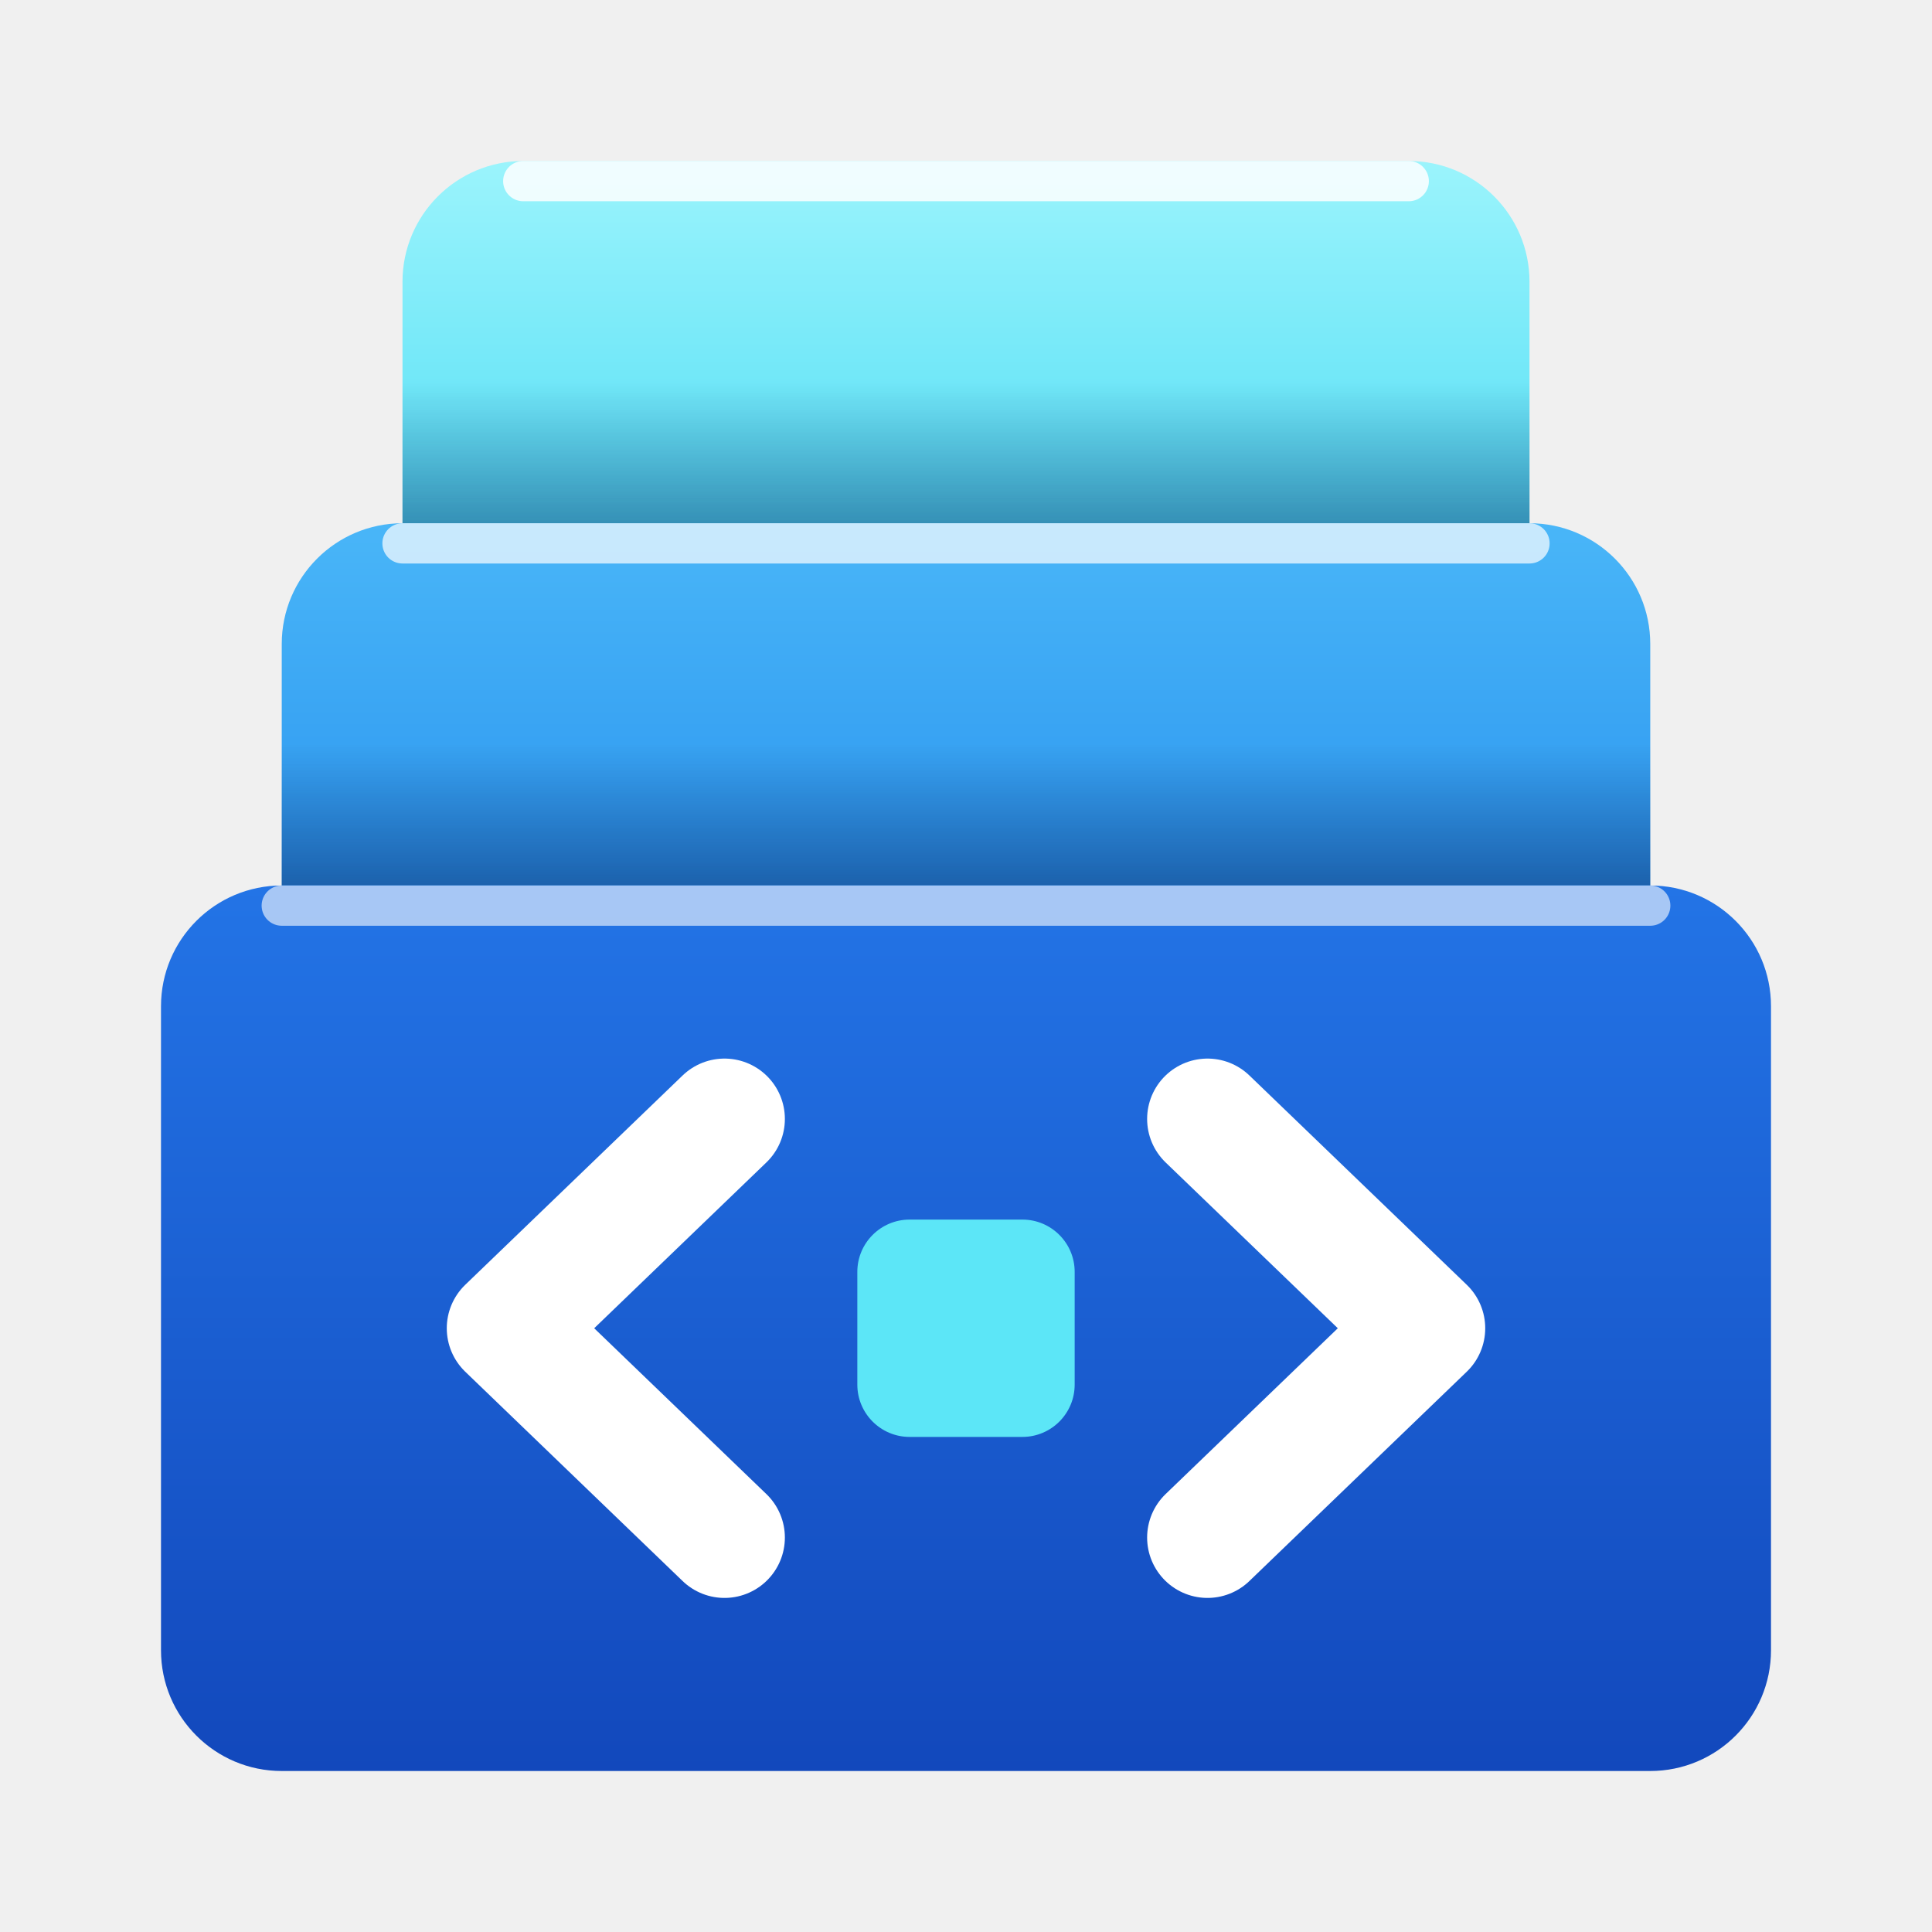
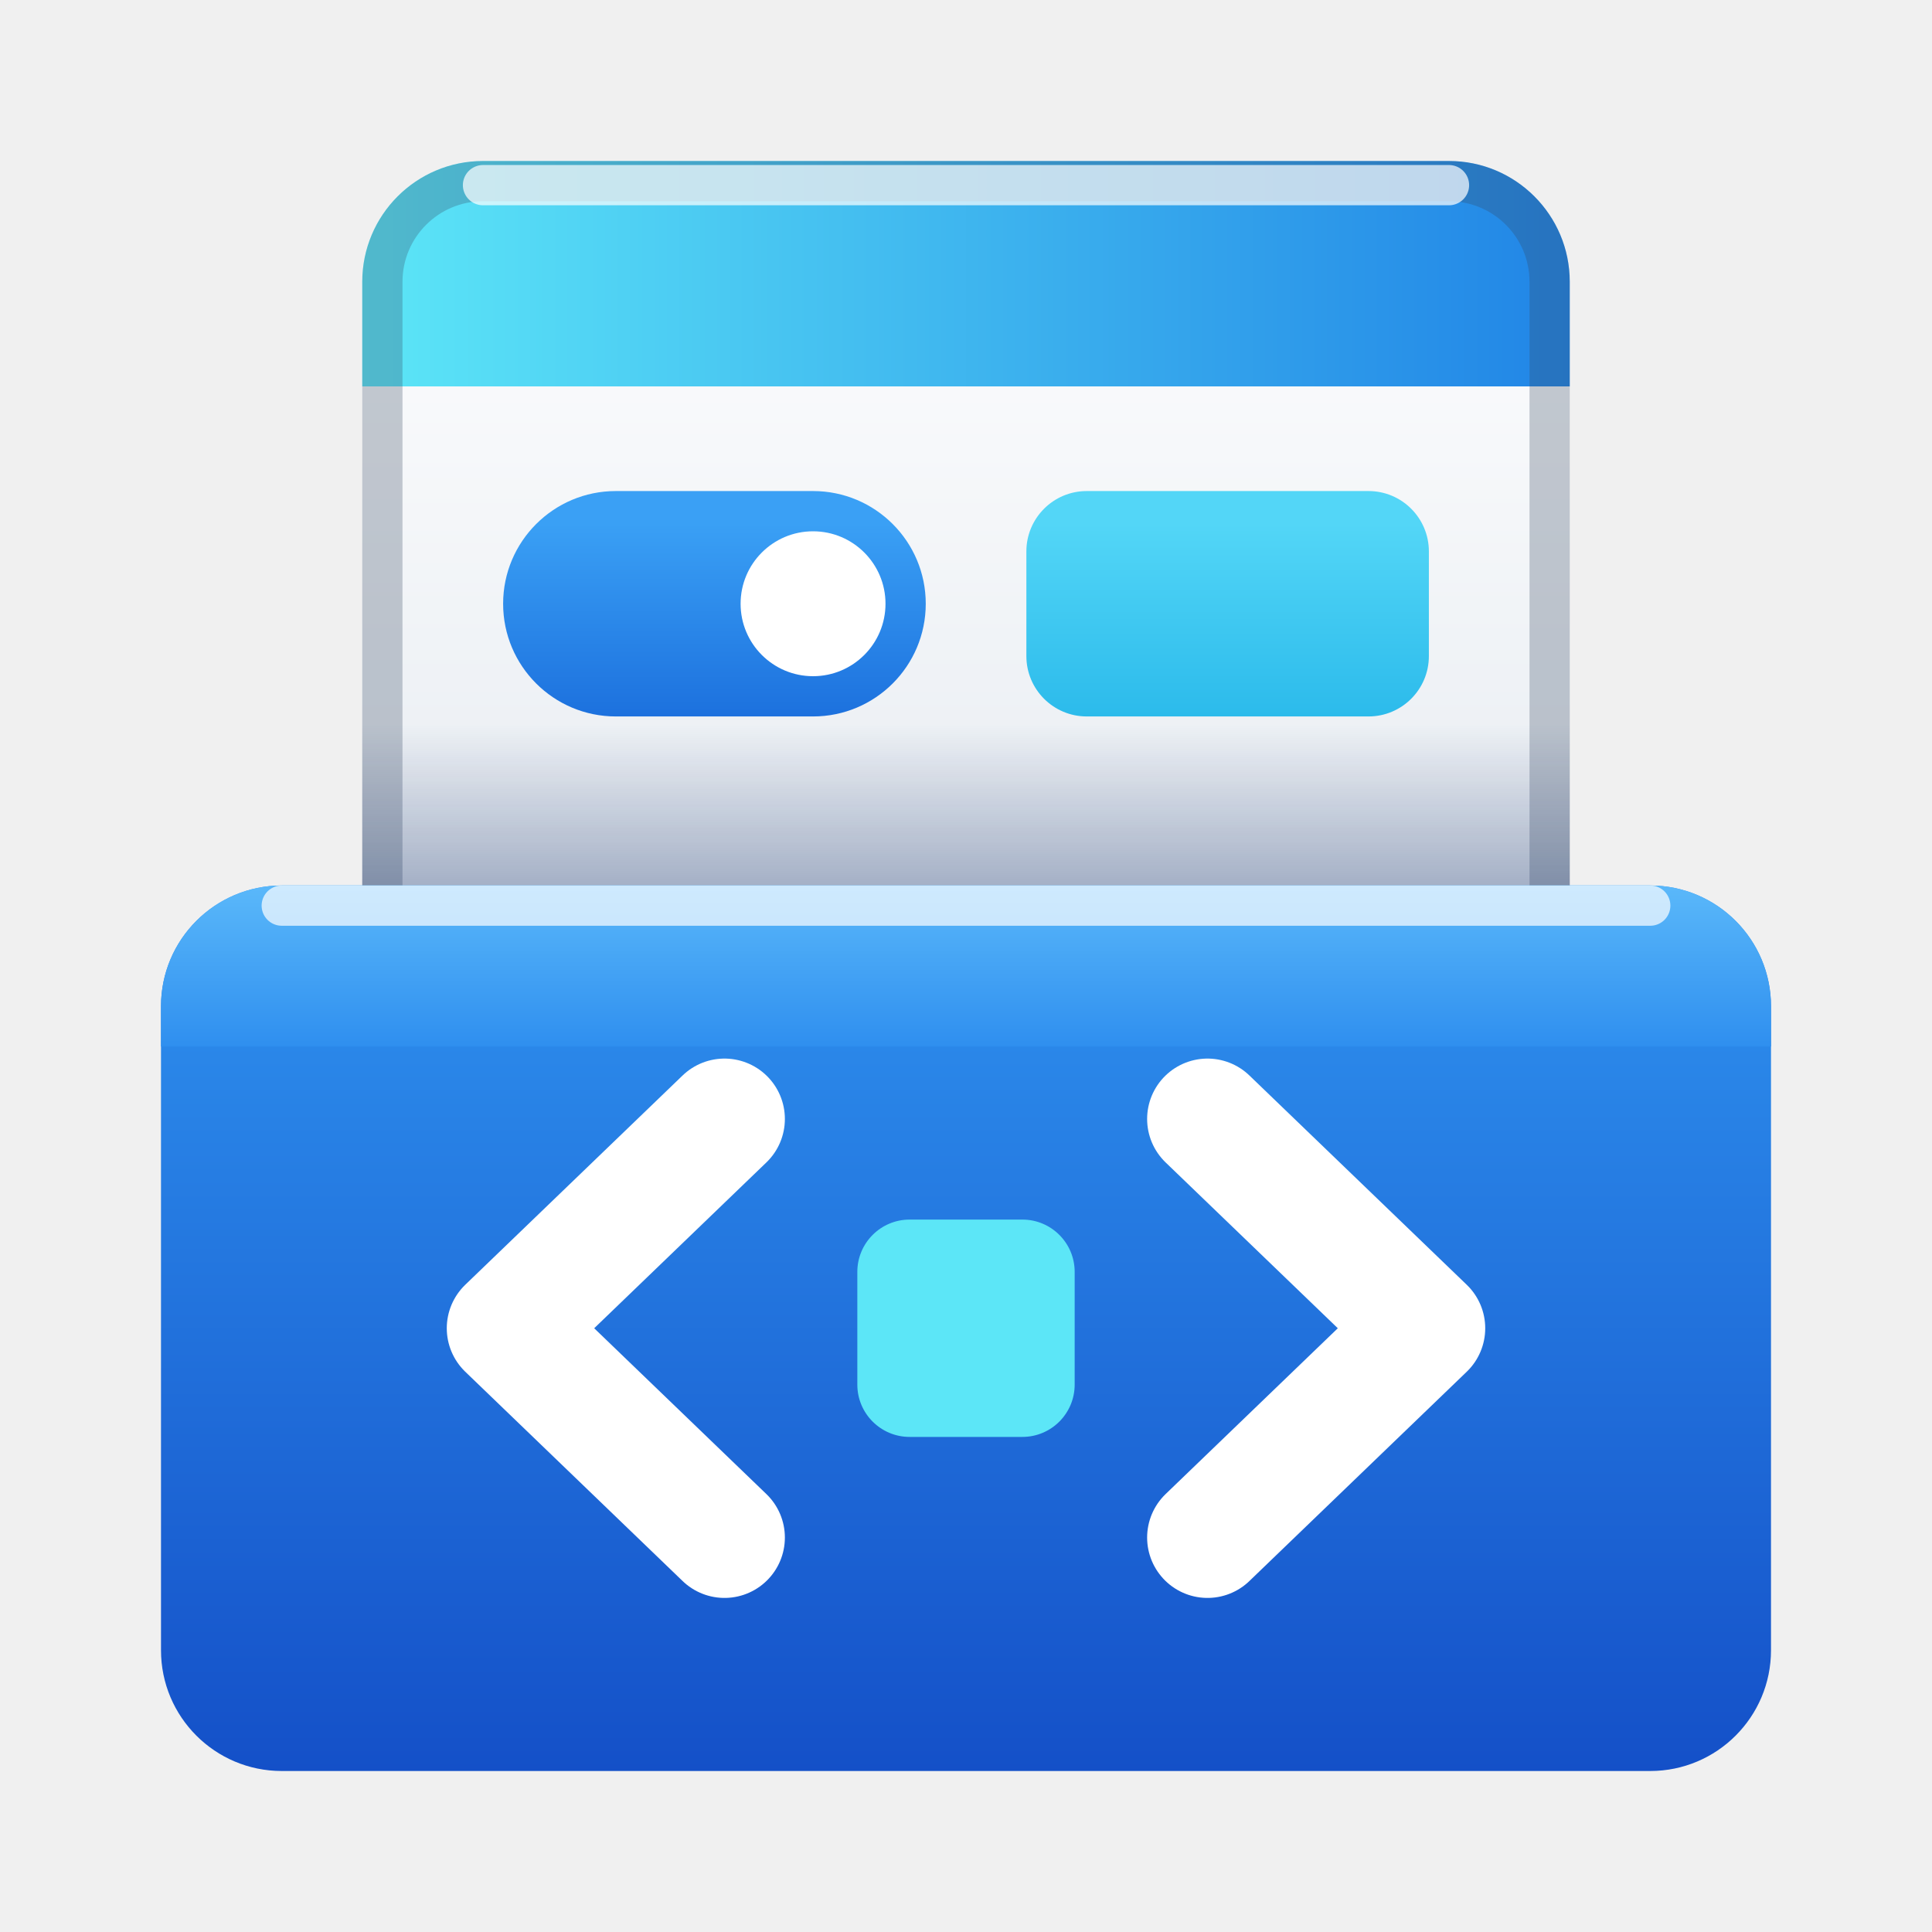
<svg xmlns="http://www.w3.org/2000/svg" viewBox="0 0 48 48" width="48" height="48">
  <defs>
-     <linearGradient id="sdk-a" x1="0" y1="4" x2="0" y2="14" gradientUnits="userSpaceOnUse">
-       <stop offset="0" stop-color="#9BF4FC" />
-       <stop offset="1" stop-color="#4FDDF5" />
+     <linearGradient id="sdk-w" x1="0" y1="4" x2="0" y2="24" gradientUnits="userSpaceOnUse">
+       <stop offset="0" stop-color="#FFFFFF" />
+       <stop offset="1" stop-color="#E6EBF1" />
    </linearGradient>
-     <linearGradient id="sdk-b" x1="0" y1="13" x2="0" y2="23" gradientUnits="userSpaceOnUse">
-       <stop offset="0" stop-color="#49B6F8" />
-       <stop offset="1" stop-color="#2A93EE" />
+     <linearGradient id="sdk-t" x1="9" y1="0" x2="39" y2="0" gradientUnits="userSpaceOnUse">
+       <stop offset="0" stop-color="#5CE6F7" />
+       <stop offset="1" stop-color="#2185E6" />
    </linearGradient>
-     <linearGradient id="sdk-c" x1="0" y1="22" x2="0" y2="44" gradientUnits="userSpaceOnUse">
-       <stop offset="0" stop-color="#2374E6" />
-       <stop offset="1" stop-color="#1248BC" />
+     <linearGradient id="sdk-b" x1="0" y1="22" x2="0" y2="44" gradientUnits="userSpaceOnUse">
+       <stop offset="0" stop-color="#2F93F0" />
+       <stop offset="1" stop-color="#1450C8" />
    </linearGradient>
-     <linearGradient id="sdk-s1" x1="0" y1="9.5" x2="0" y2="13" gradientUnits="userSpaceOnUse">
+     <linearGradient id="sdk-l" x1="0" y1="22" x2="0" y2="26" gradientUnits="userSpaceOnUse">
+       <stop offset="0" stop-color="#5AB8FA" />
+       <stop offset="1" stop-color="#2F8FEF" />
+     </linearGradient>
+     <linearGradient id="sdk-g" x1="0" y1="13" x2="0" y2="19" gradientUnits="userSpaceOnUse">
+       <stop offset="0" stop-color="#3AA0F5" />
+       <stop offset="1" stop-color="#1565D8" />
+     </linearGradient>
+     <linearGradient id="sdk-a" x1="0" y1="13" x2="0" y2="19" gradientUnits="userSpaceOnUse">
+       <stop offset="0" stop-color="#53D6F7" />
+       <stop offset="1" stop-color="#22B4E8" />
+     </linearGradient>
+     <linearGradient id="sdk-h" x1="0" y1="18" x2="0" y2="22" gradientUnits="userSpaceOnUse">
      <stop offset="0" stop-color="#08245F" stop-opacity="0" />
-       <stop offset="1" stop-color="#08245F" stop-opacity="0.42" />
-     </linearGradient>
-     <linearGradient id="sdk-s2" x1="0" y1="18.5" x2="0" y2="22" gradientUnits="userSpaceOnUse">
-       <stop offset="0" stop-color="#08245F" stop-opacity="0" />
-       <stop offset="1" stop-color="#08245F" stop-opacity="0.46" />
+       <stop offset="1" stop-color="#08245F" stop-opacity="0.3" />
    </linearGradient>
  </defs>
-   <path d="M13 4H35a3 3 0 0 1 3 3V16H10V7a3 3 0 0 1 3-3z" fill="url(#sdk-a)" />
-   <rect x="10" y="9.5" width="28" height="3.5" fill="url(#sdk-s1)" />
-   <path d="M13 4.5H35" stroke="#FFFFFF" stroke-opacity="0.85" stroke-linecap="round" />
-   <path d="M10 13H38a3 3 0 0 1 3 3V25H7V16a3 3 0 0 1 3-3z" fill="url(#sdk-b)" />
-   <rect x="7" y="18.5" width="34" height="3.5" fill="url(#sdk-s2)" />
-   <path d="M10 13.5H38" stroke="#FFFFFF" stroke-opacity="0.7" stroke-linecap="round" />
-   <rect x="4" y="22" width="40" height="22" rx="3" fill="url(#sdk-c)" />
-   <path d="M7 22.5H41" stroke="#FFFFFF" stroke-opacity="0.6" stroke-linecap="round" />
+   <path d="M12 4H36a3 3 0 0 1 3 3V24H9V7a3 3 0 0 1 3-3z" fill="url(#sdk-w)" />
+   <path d="M12 4H36a3 3 0 0 1 3 3V9.6H9V7a3 3 0 0 1 3-3z" fill="url(#sdk-t)" />
+   <path d="M9.5 24V7A2.5 2.5 0 0 1 12 4.5H36A2.5 2.5 0 0 1 38.5 7V24" fill="none" stroke="#33465F" stroke-opacity=".28" />
+   <path d="M12 4.6H36" stroke="#FFFFFF" stroke-opacity="0.7" stroke-linecap="round" />
+   <rect x="12.5" y="12.2" width="10.5" height="5.6" rx="2.8" fill="url(#sdk-g)" />
+   <circle cx="20.2" cy="15" r="1.8" fill="#FFFFFF" />
+   <rect x="25.5" y="12.2" width="10.0" height="5.6" rx="1.5" fill="url(#sdk-a)" />
+   <rect x="9" y="18" width="30" height="4" fill="url(#sdk-h)" />
+   <rect x="4" y="22" width="40" height="22" rx="3" fill="url(#sdk-b)" />
+   <path d="M7 22H41a3 3 0 0 1 3 3V26H4V25a3 3 0 0 1 3-3z" fill="url(#sdk-l)" />
+   <path d="M7 22.5H41" stroke="#FFFFFF" stroke-opacity="0.7" stroke-linecap="round" />
  <path d="M18 27.8 12.6 33 18 38.2M30 27.8 35.4 33 30 38.2" fill="none" stroke="#FFFFFF" stroke-width="3" stroke-linecap="round" stroke-linejoin="round" />
  <rect x="21.3" y="30.3" width="5.4" height="5.4" rx="1.3" fill="#5CE6F7" />
</svg>
